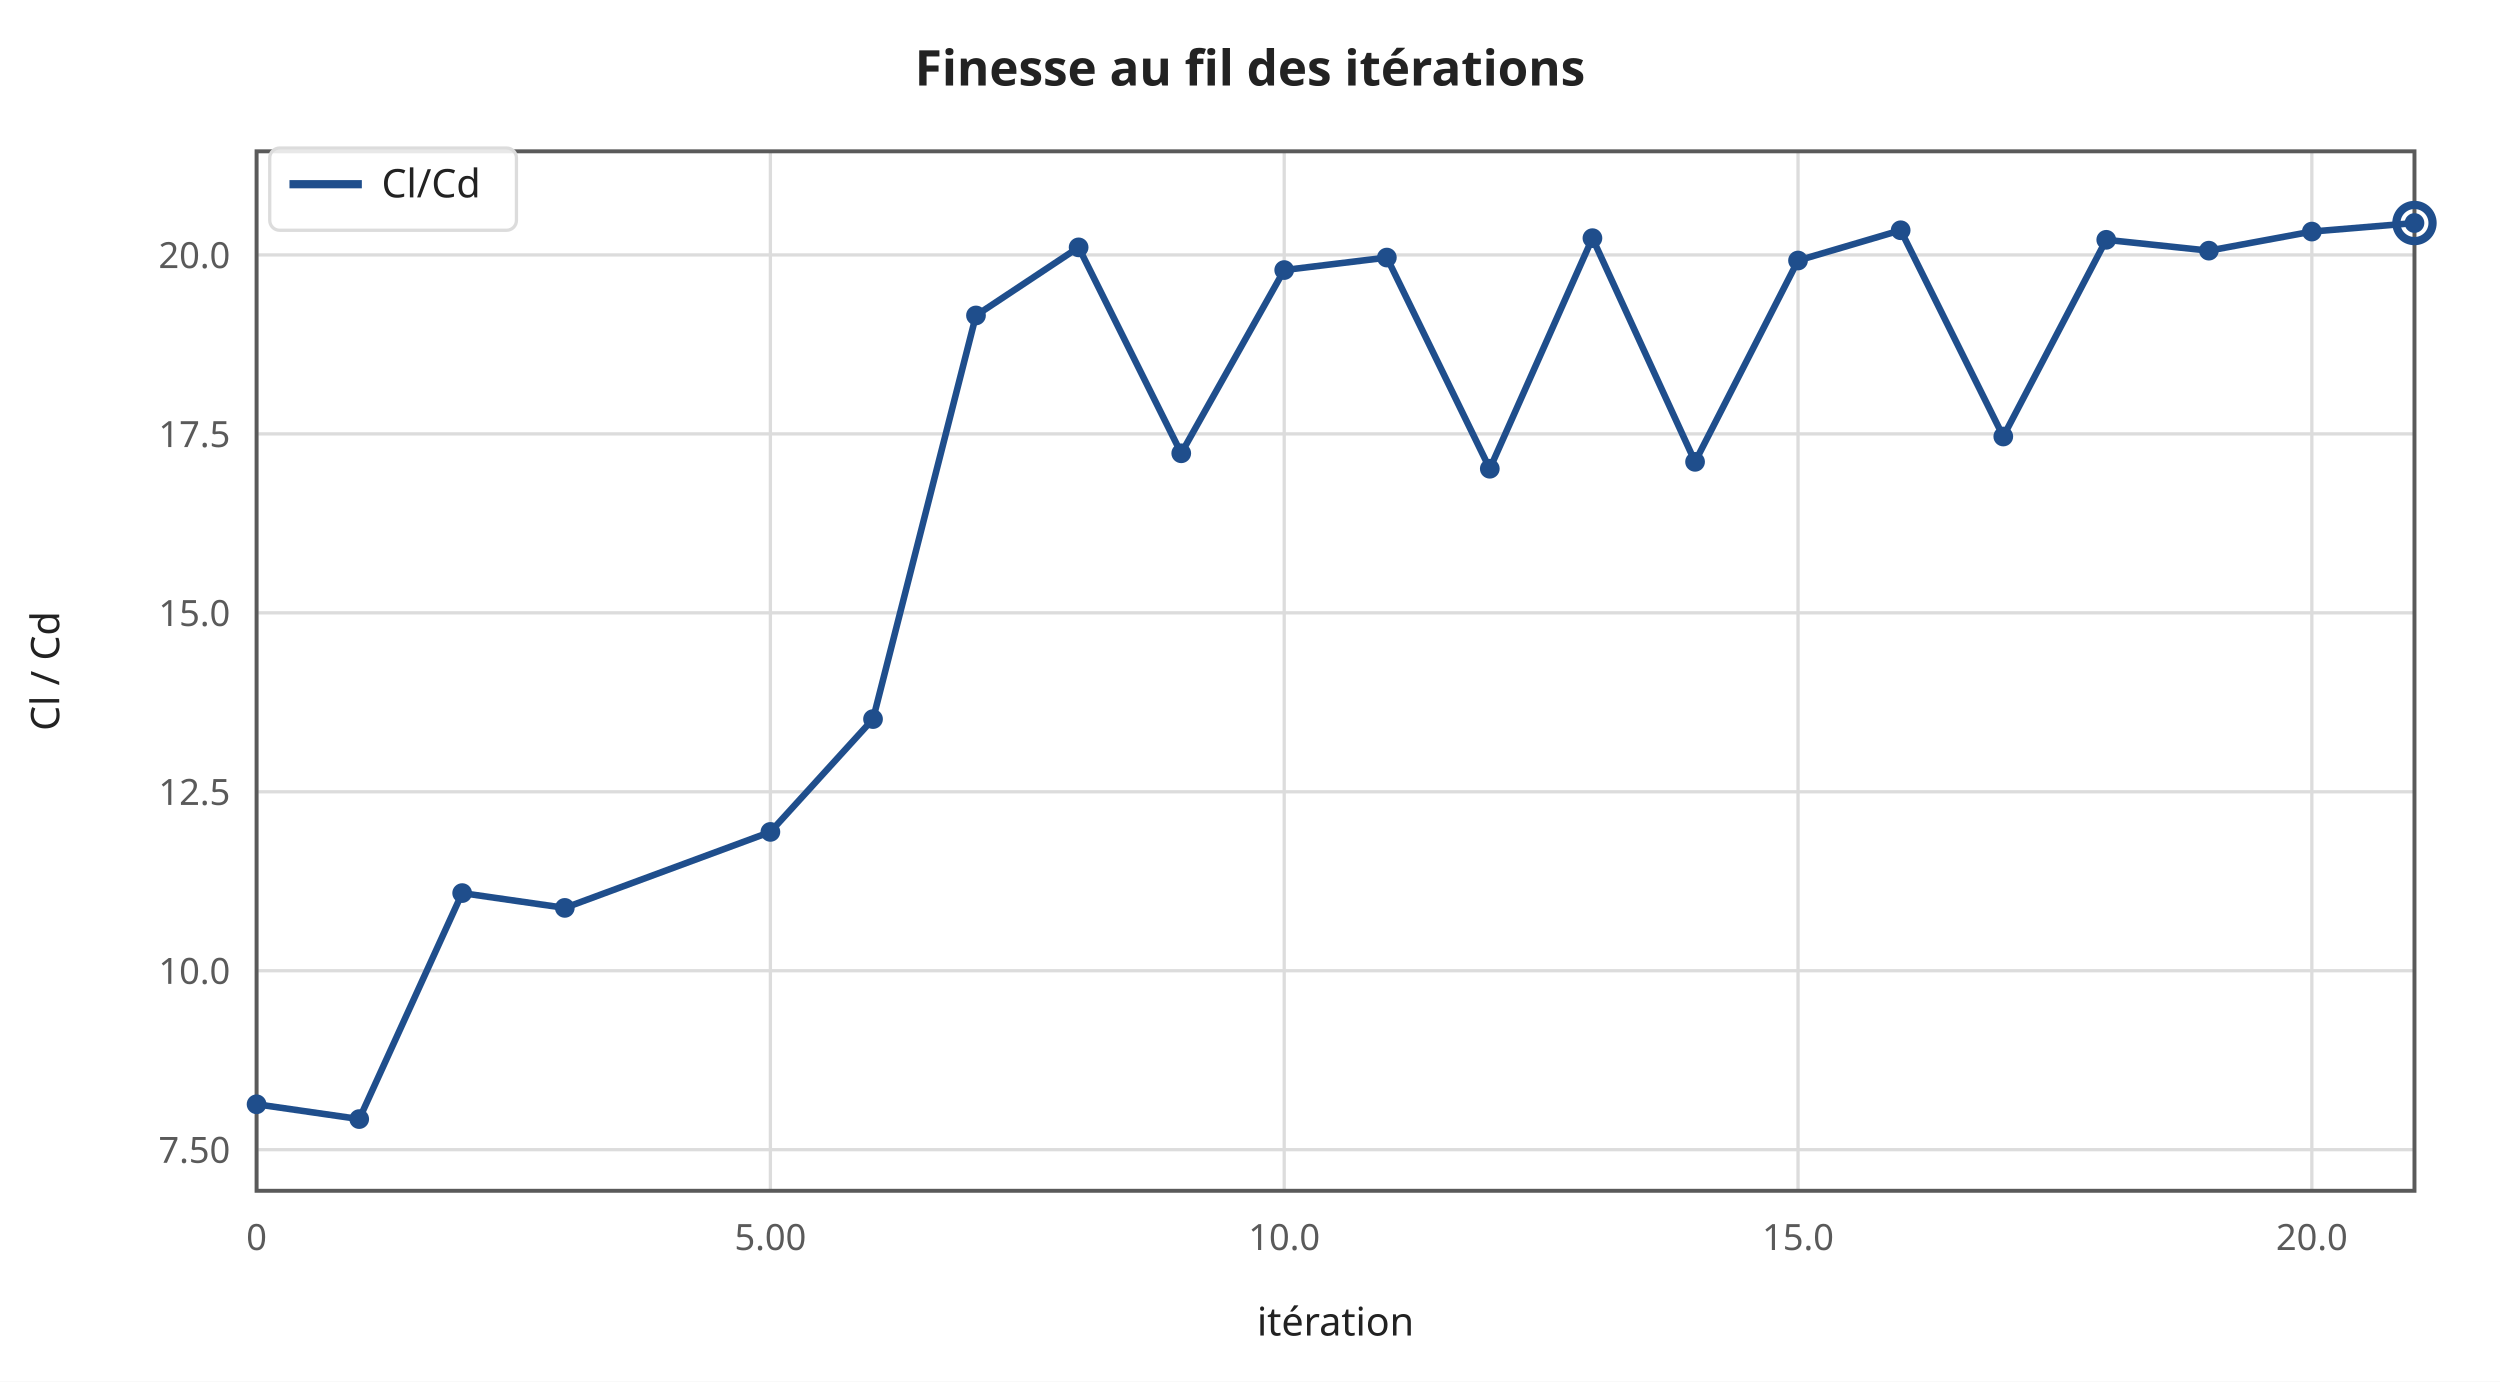
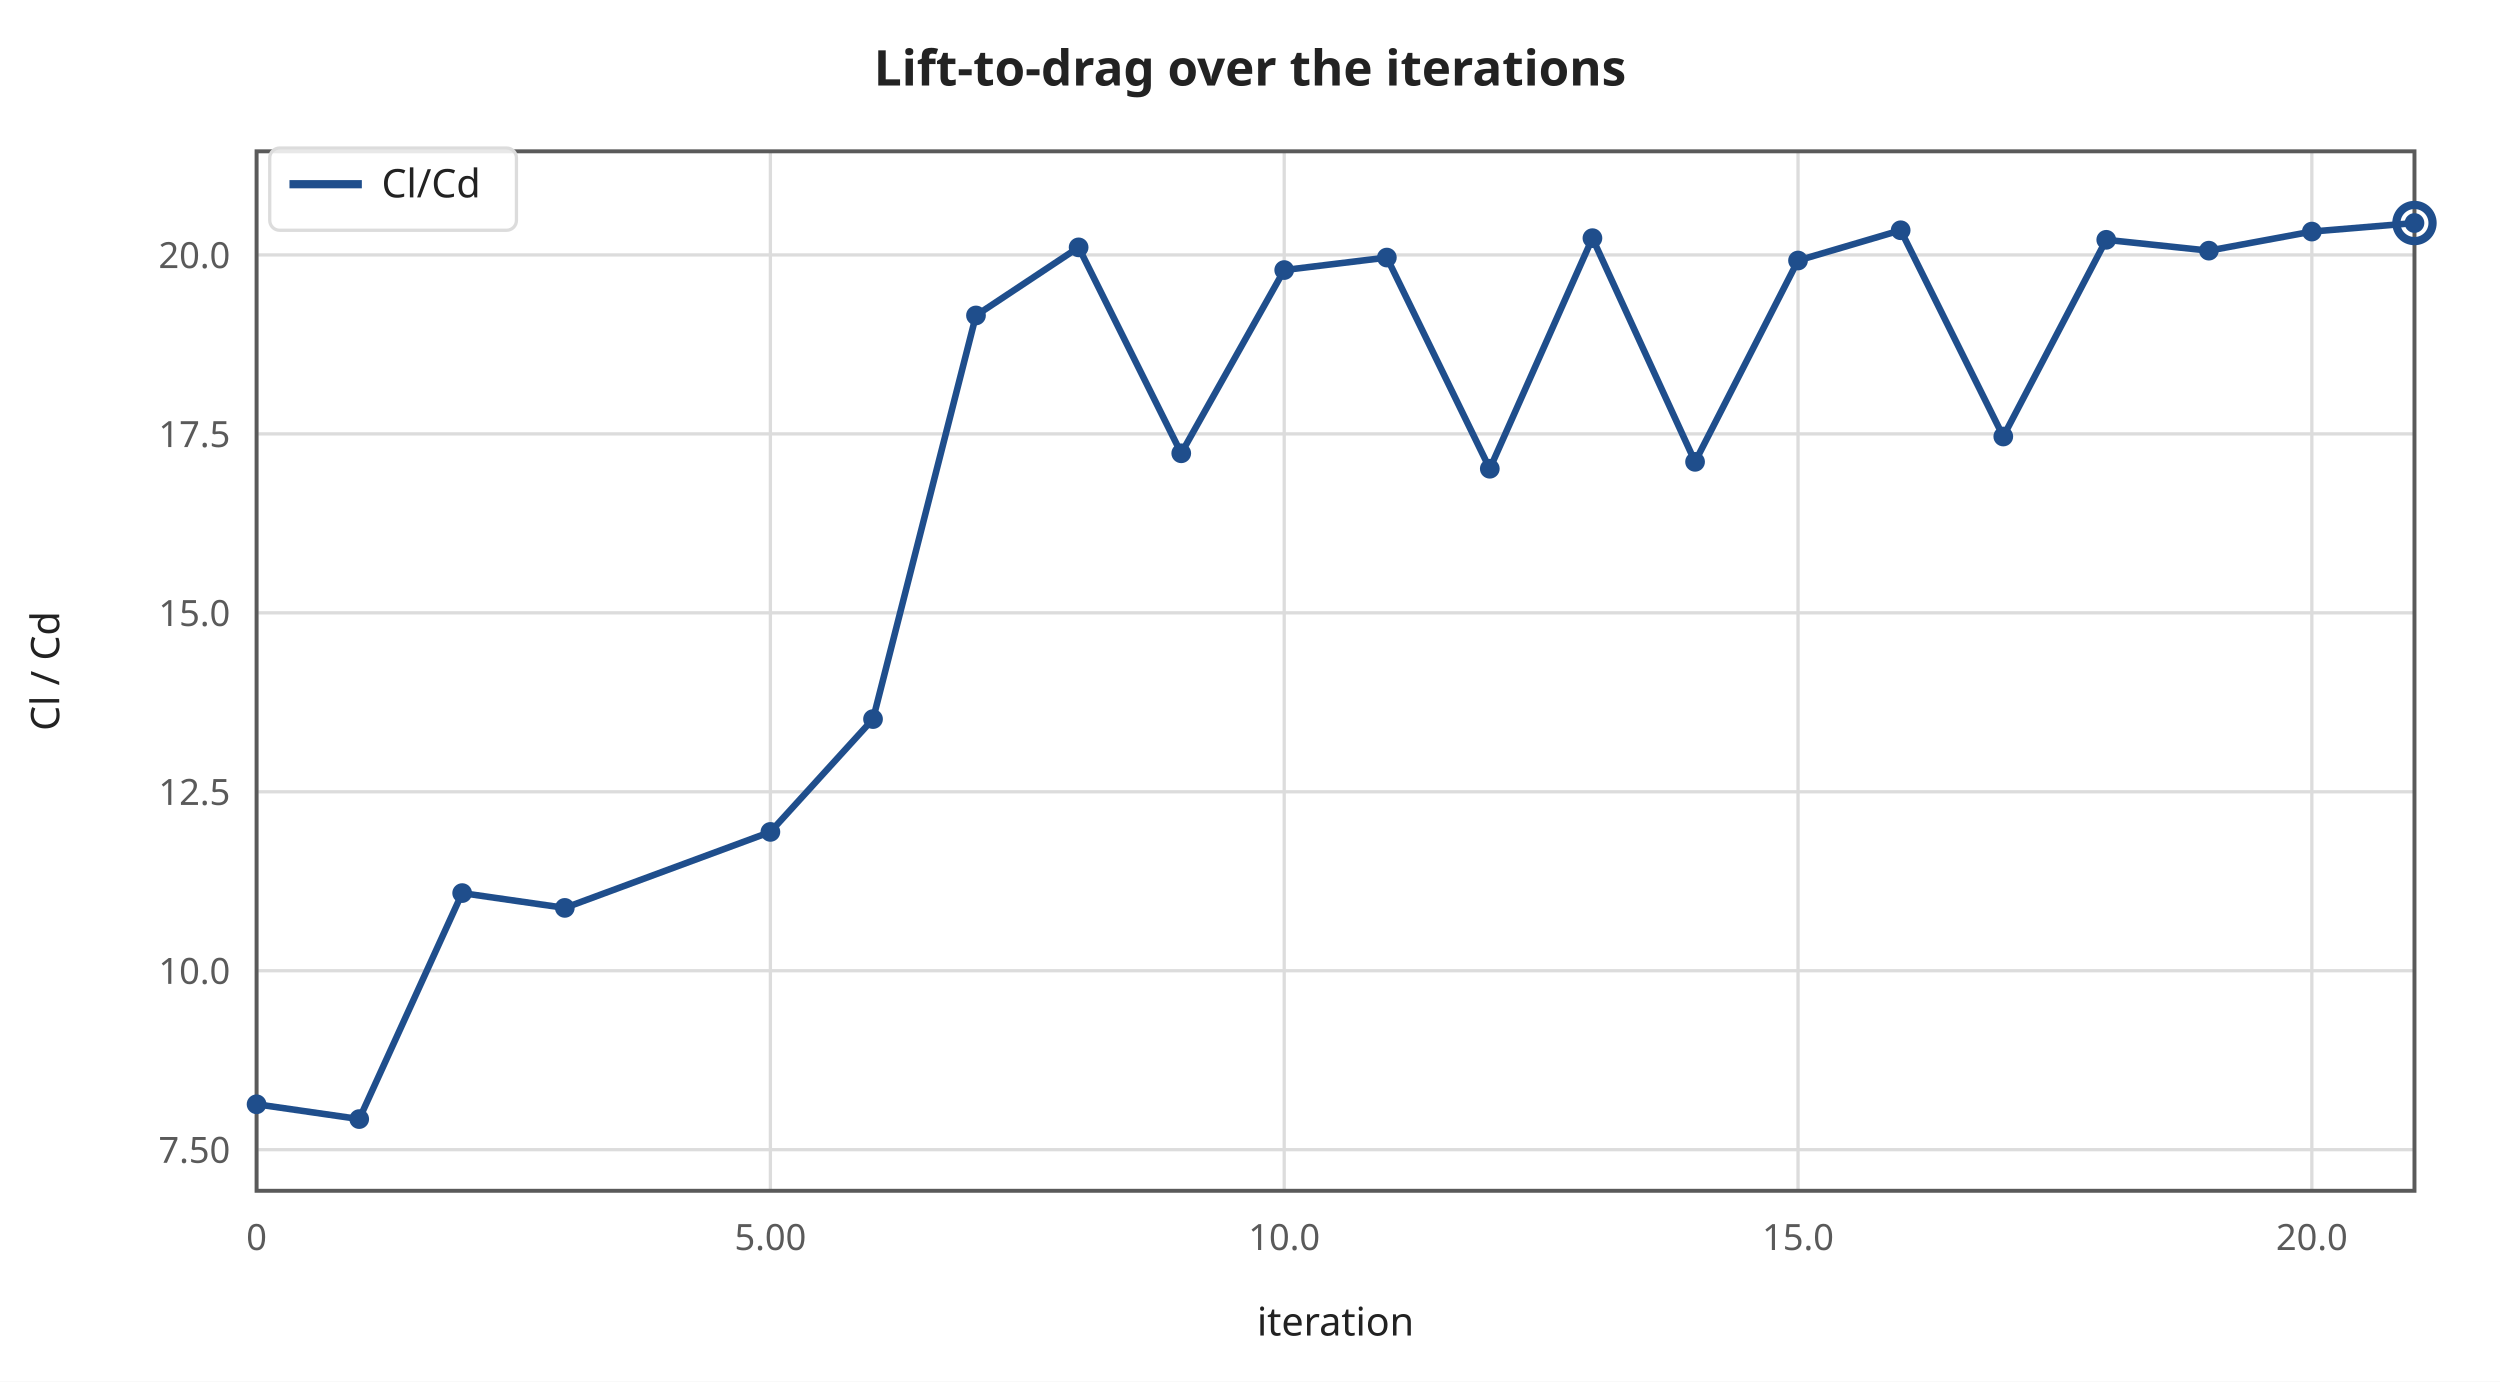
<svg xmlns="http://www.w3.org/2000/svg" viewBox="0 0 760 420" width="760" height="420" font-family="system-ui, sans-serif">
  <rect width="760" height="420" fill="#ffffff" />
-   <text x="380.0" y="26" text-anchor="middle" font-size="15" font-weight="600" fill="#222222">Finesse au fil des itérations</text>
+   <text x="380.0" y="26" text-anchor="middle" font-size="15" font-weight="600" fill="#222222">Lift-to-drag over the iterations</text>
  <line x1="78.0" y1="46" x2="78.0" y2="362" stroke="#dcdcdc" stroke-width="1" />
  <text x="78.0" y="380" text-anchor="middle" font-size="11" fill="#5a5a5a">0</text>
  <line x1="234.2" y1="46" x2="234.2" y2="362" stroke="#dcdcdc" stroke-width="1" />
  <text x="234.2" y="380" text-anchor="middle" font-size="11" fill="#5a5a5a">5.00</text>
  <line x1="390.4" y1="46" x2="390.4" y2="362" stroke="#dcdcdc" stroke-width="1" />
  <text x="390.4" y="380" text-anchor="middle" font-size="11" fill="#5a5a5a">10.0</text>
  <line x1="546.6" y1="46" x2="546.6" y2="362" stroke="#dcdcdc" stroke-width="1" />
  <text x="546.6" y="380" text-anchor="middle" font-size="11" fill="#5a5a5a">15.0</text>
  <line x1="702.8" y1="46" x2="702.8" y2="362" stroke="#dcdcdc" stroke-width="1" />
  <text x="702.8" y="380" text-anchor="middle" font-size="11" fill="#5a5a5a">20.0</text>
  <line x1="78" y1="349.5" x2="734" y2="349.5" stroke="#dcdcdc" stroke-width="1" />
  <text x="70" y="353.5" text-anchor="end" font-size="11" fill="#5a5a5a">7.50</text>
  <line x1="78" y1="295.1" x2="734" y2="295.1" stroke="#dcdcdc" stroke-width="1" />
  <text x="70" y="299.1" text-anchor="end" font-size="11" fill="#5a5a5a">10.0</text>
  <line x1="78" y1="240.7" x2="734" y2="240.7" stroke="#dcdcdc" stroke-width="1" />
  <text x="70" y="244.7" text-anchor="end" font-size="11" fill="#5a5a5a">12.5</text>
  <line x1="78" y1="186.3" x2="734" y2="186.3" stroke="#dcdcdc" stroke-width="1" />
  <text x="70" y="190.3" text-anchor="end" font-size="11" fill="#5a5a5a">15.0</text>
  <line x1="78" y1="131.9" x2="734" y2="131.9" stroke="#dcdcdc" stroke-width="1" />
  <text x="70" y="135.9" text-anchor="end" font-size="11" fill="#5a5a5a">17.5</text>
  <line x1="78" y1="77.5" x2="734" y2="77.5" stroke="#dcdcdc" stroke-width="1" />
  <text x="70" y="81.5" text-anchor="end" font-size="11" fill="#5a5a5a">20.0</text>
  <rect x="78" y="46" width="656" height="316" fill="none" stroke="#5a5a5a" stroke-width="1.2" />
  <path d="M78.0,335.7 L109.2,340.2 L140.5,271.5 L171.7,276.0 L234.2,252.9 L265.4,218.6 L296.7,95.9 L327.9,75.2 L359.1,137.8 L390.4,82.1 L421.6,78.3 L452.9,142.5 L484.1,72.4 L515.3,140.4 L546.6,79.2 L577.8,70.0 L609.0,132.7 L640.3,72.9 L671.5,76.2 L702.8,70.4 L734.0,67.8" fill="none" stroke="#1f4e8c" stroke-width="2" stroke-linejoin="round" />
  <circle cx="78.0" cy="335.7" r="3" fill="#1f4e8c" />
  <circle cx="109.2" cy="340.2" r="3" fill="#1f4e8c" />
  <circle cx="140.5" cy="271.5" r="3" fill="#1f4e8c" />
  <circle cx="171.7" cy="276.0" r="3" fill="#1f4e8c" />
  <circle cx="234.2" cy="252.9" r="3" fill="#1f4e8c" />
  <circle cx="265.4" cy="218.6" r="3" fill="#1f4e8c" />
  <circle cx="296.7" cy="95.9" r="3" fill="#1f4e8c" />
  <circle cx="327.9" cy="75.2" r="3" fill="#1f4e8c" />
  <circle cx="359.1" cy="137.8" r="3" fill="#1f4e8c" />
  <circle cx="390.4" cy="82.1" r="3" fill="#1f4e8c" />
  <circle cx="421.6" cy="78.3" r="3" fill="#1f4e8c" />
  <circle cx="452.9" cy="142.5" r="3" fill="#1f4e8c" />
  <circle cx="484.1" cy="72.4" r="3" fill="#1f4e8c" />
  <circle cx="515.3" cy="140.4" r="3" fill="#1f4e8c" />
  <circle cx="546.6" cy="79.2" r="3" fill="#1f4e8c" />
  <circle cx="577.8" cy="70.0" r="3" fill="#1f4e8c" />
  <circle cx="609.0" cy="132.7" r="3" fill="#1f4e8c" />
  <circle cx="640.3" cy="72.9" r="3" fill="#1f4e8c" />
  <circle cx="671.5" cy="76.2" r="3" fill="#1f4e8c" />
  <circle cx="702.8" cy="70.4" r="3" fill="#1f4e8c" />
  <circle cx="734.0" cy="67.8" r="3" fill="#1f4e8c" />
  <circle cx="734.0" cy="67.8" r="5.5" fill="none" stroke="#1f4e8c" stroke-width="2.5" />
  <rect x="82" y="45" width="75" height="25" fill="#ffffff" fill-opacity="0.86" stroke="#dcdcdc" stroke-width="1" rx="3" />
  <line x1="88" y1="56" x2="110" y2="56" stroke="#1f4e8c" stroke-width="2.5" />
  <text x="116" y="60" font-size="12" fill="#222222">Cl/Cd</text>
-   <text x="406.0" y="406" text-anchor="middle" font-size="12" fill="#222222">itération</text>
+   <text x="406.0" y="406" text-anchor="middle" font-size="12" fill="#222222">iteration</text>
  <text x="18" y="204.0" text-anchor="middle" font-size="12" fill="#222222" transform="rotate(-90 18 204.0)">Cl / Cd</text>
</svg>
